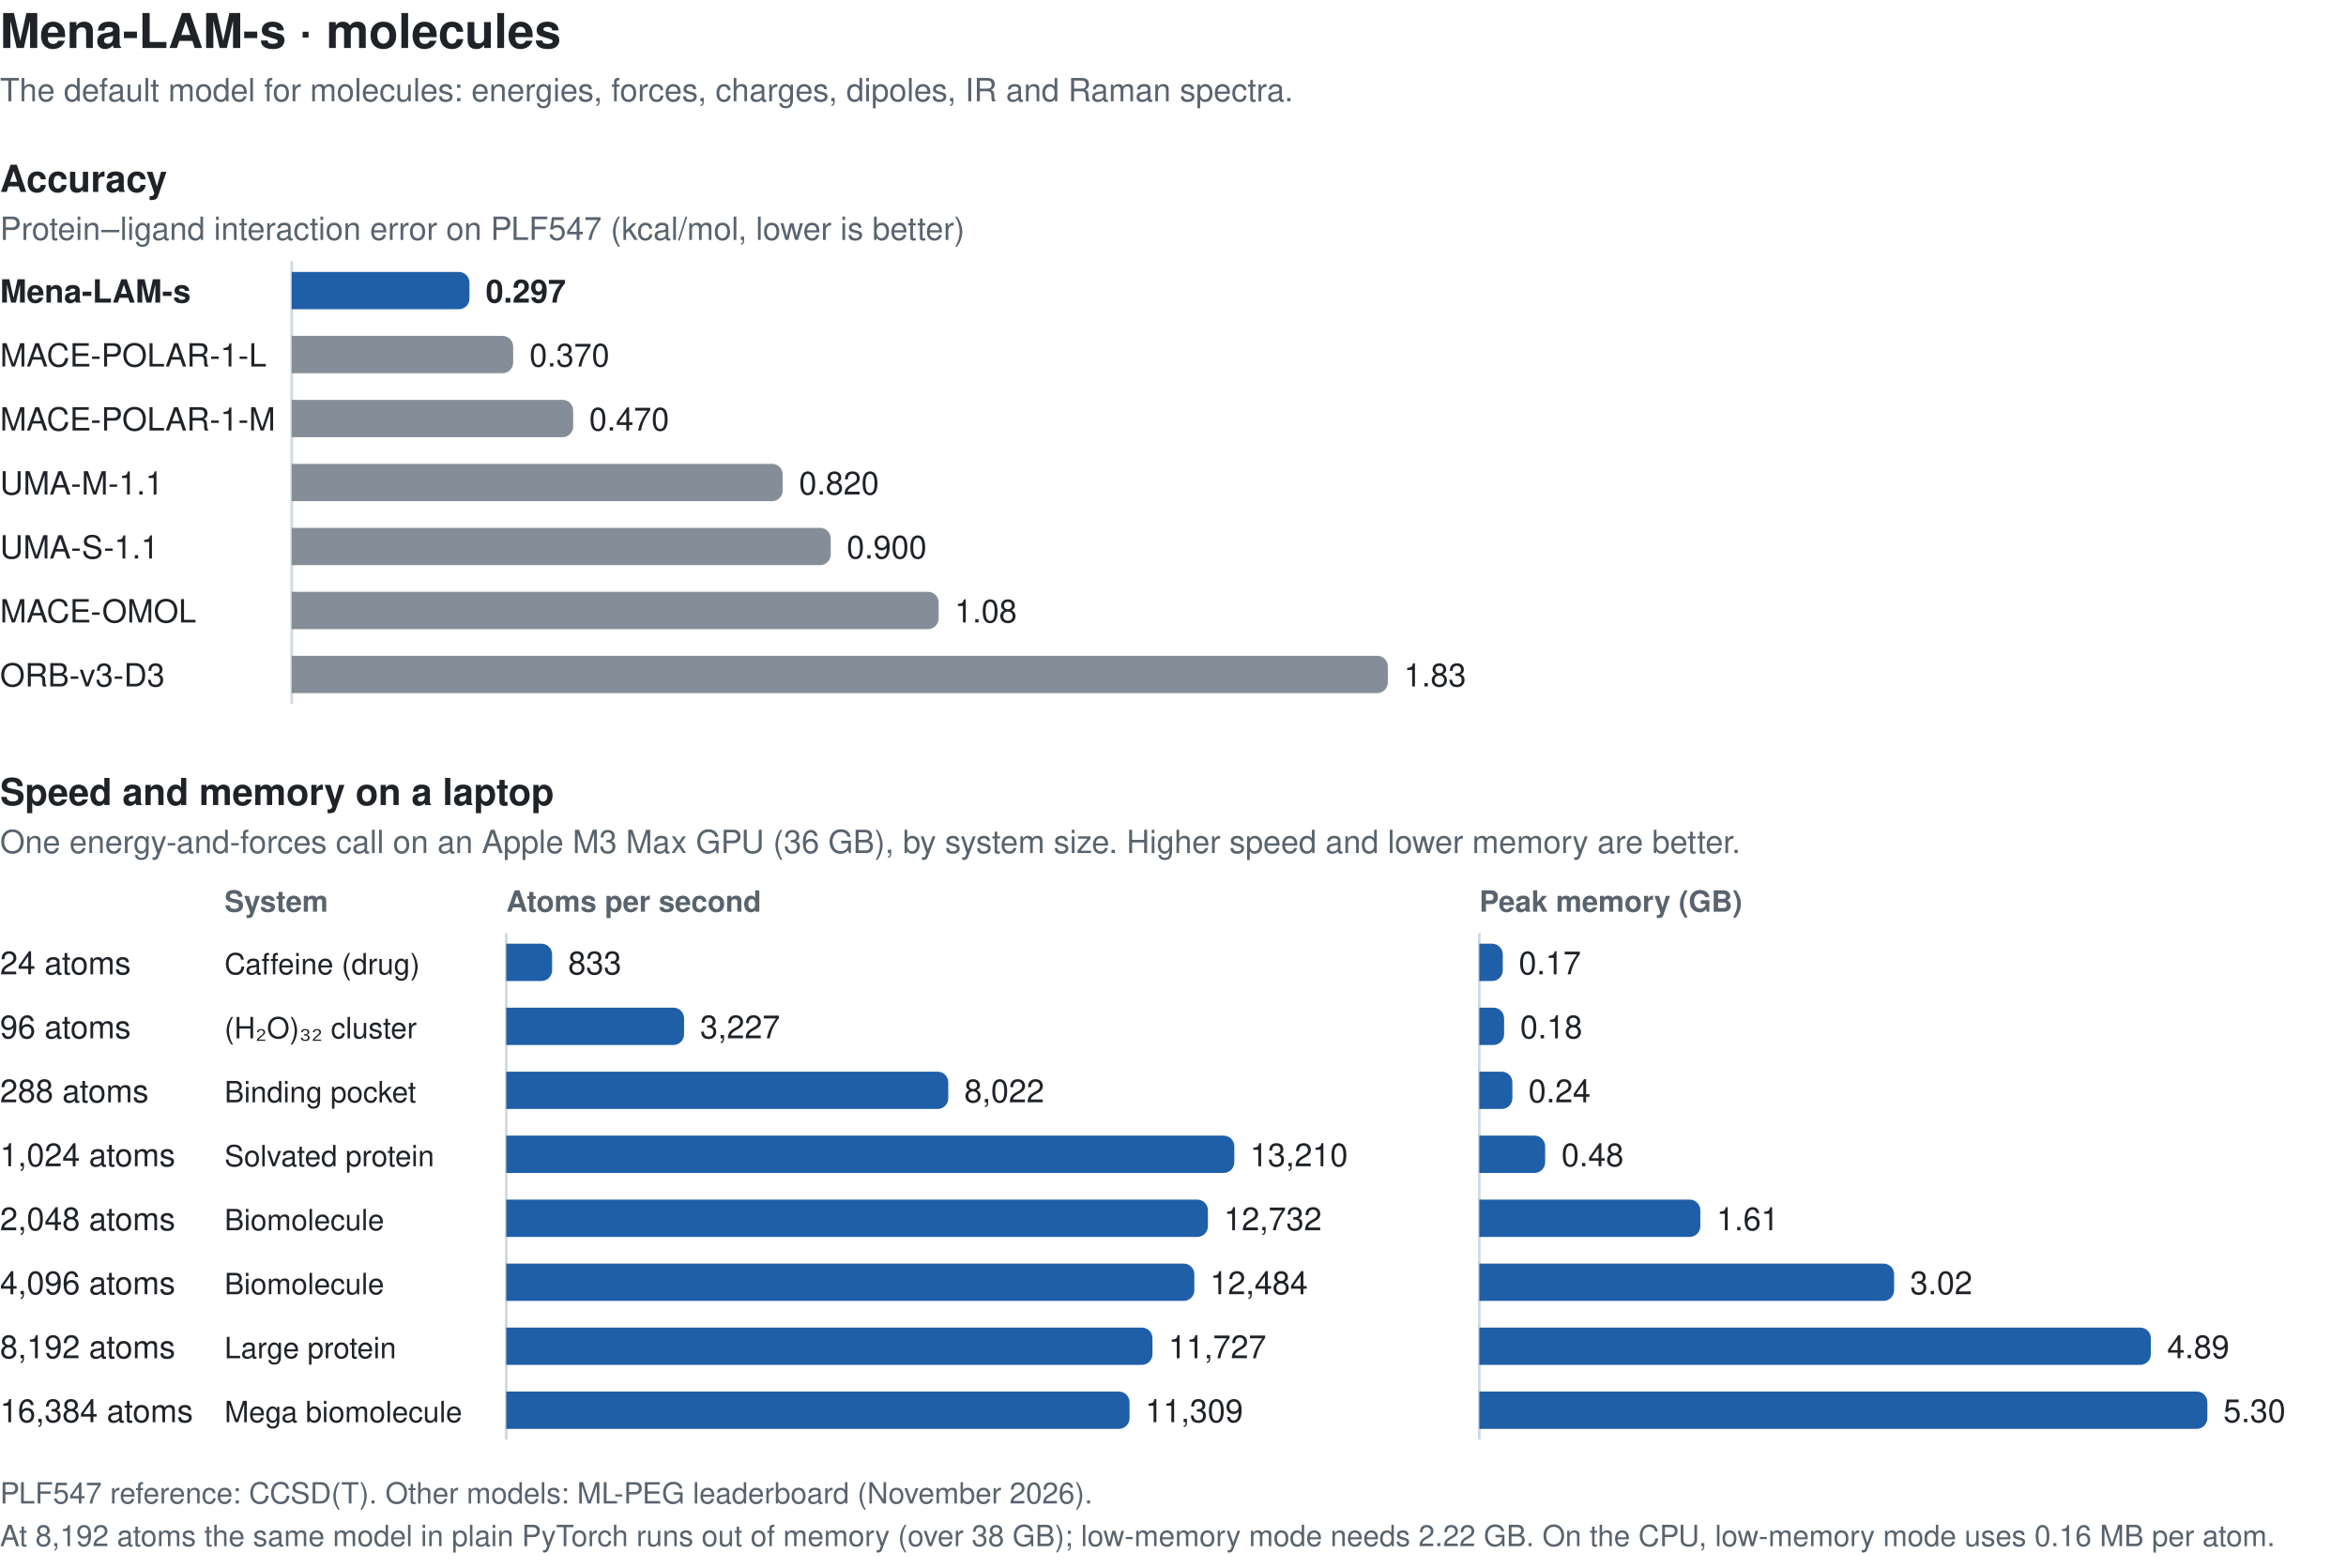
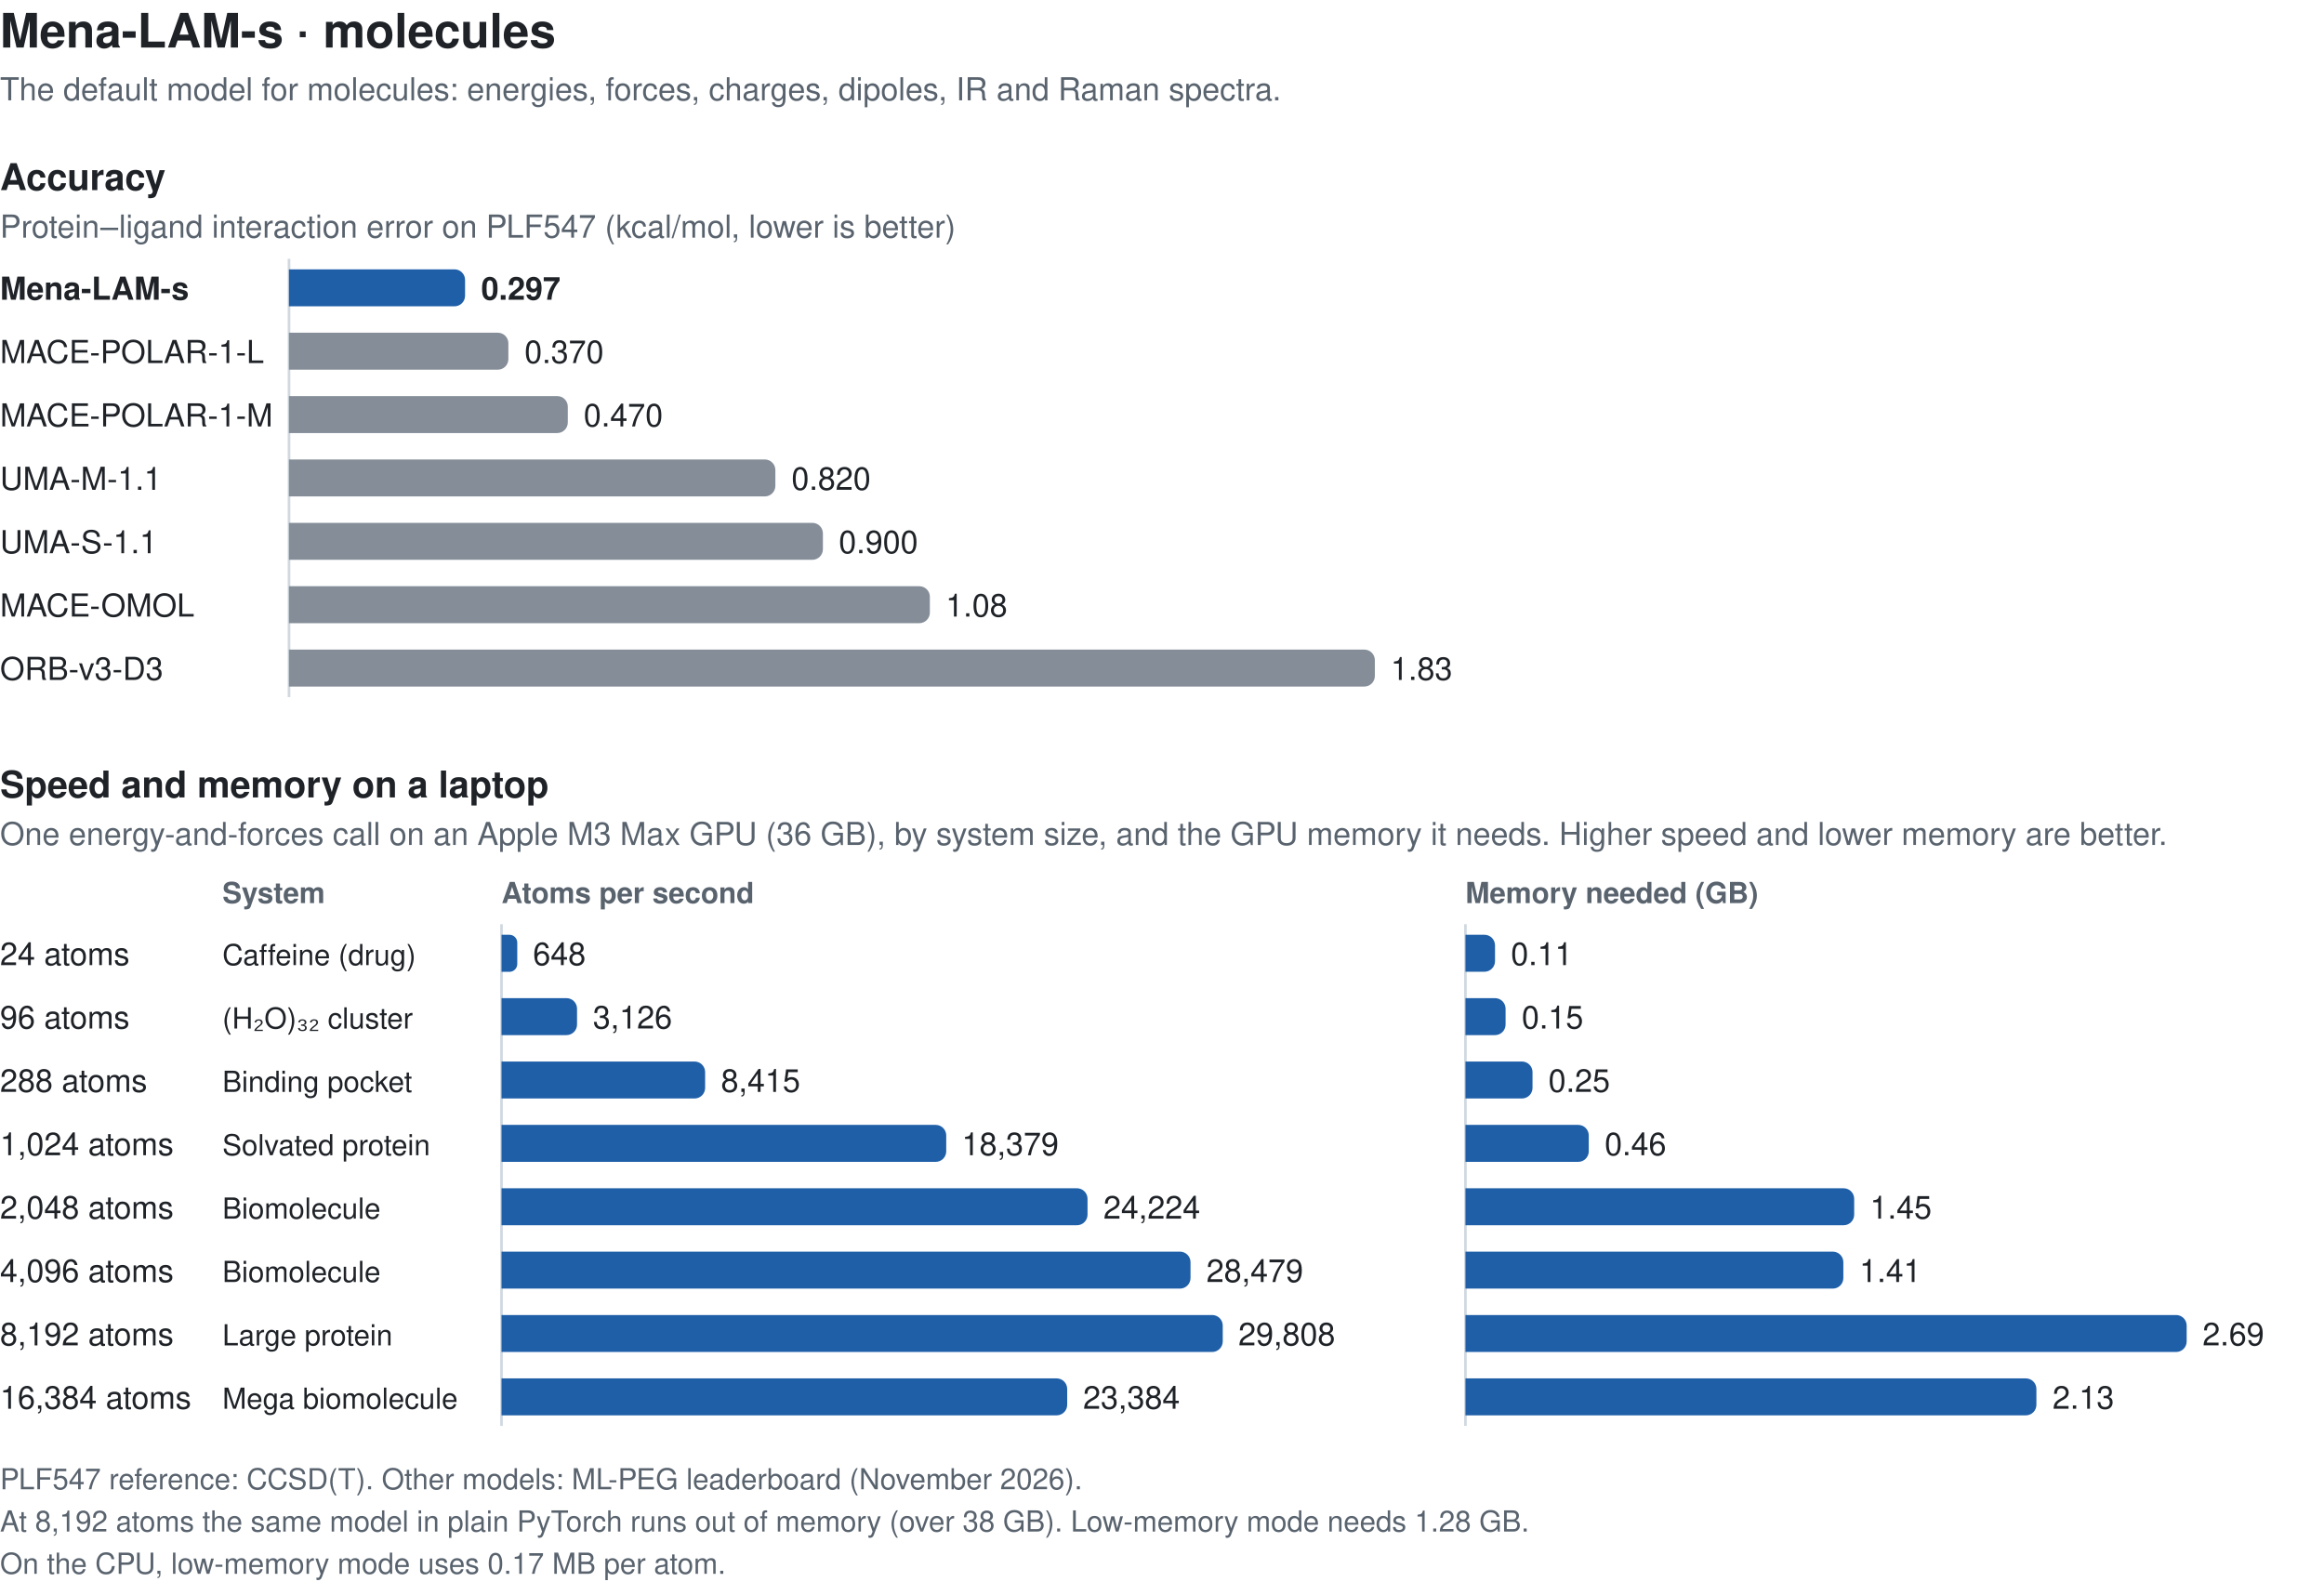
- <svg xmlns="http://www.w3.org/2000/svg" width="880" height="588" viewBox="0 0 880 588" font-family="-apple-system, BlinkMacSystemFont, 'Segoe UI', Helvetica, Arial, sans-serif" role="img" aria-labelledby="t d">
+ <svg xmlns="http://www.w3.org/2000/svg" width="880" height="604" viewBox="0 0 880 604" font-family="-apple-system, BlinkMacSystemFont, 'Segoe UI', Helvetica, Arial, sans-serif" role="img" aria-labelledby="t d">
  <text x="0.0" y="18.0" font-size="18" font-weight="700" fill="#1f2328" text-anchor="start">Mena-LAM-s · molecules</text>
  <text x="0.0" y="38.0" font-size="12" font-weight="400" fill="#59636e" text-anchor="start">The default model for molecules: energies, forces, charges, dipoles, IR and Raman spectra.</text>
  <text x="0.0" y="72.0" font-size="14" font-weight="600" fill="#1f2328" text-anchor="start">Accuracy</text>
  <text x="0.0" y="90.0" font-size="12" font-weight="400" fill="#59636e" text-anchor="start">Protein–ligand interaction error on PLF547 (kcal/mol, lower is better)</text>
  <line x1="109.44" y1="98" x2="109.44" y2="264" stroke="#d1d9e0" stroke-width="1" />
  <text x="0.0" y="113.5" font-size="12" font-weight="600" fill="#1f2328" text-anchor="start">Mena-LAM-s</text>
  <path d="M109.4,102.0 h62.7 a4.0,4.0 0 0 1 4.0,4.0 v6.0 a4.0,4.0 0 0 1 -4.0,4.0 h-62.7 z" fill="#1f5fa8" />
  <text x="182.2" y="113.5" font-size="12" font-weight="600" fill="#1f2328" text-anchor="start">0.297</text>
  <text x="0.0" y="137.5" font-size="12" font-weight="400" fill="#1f2328" text-anchor="start">MACE-POLAR-1-L</text>
  <path d="M109.4,126.0 h79.1 a4.0,4.0 0 0 1 4.0,4.0 v6.0 a4.0,4.0 0 0 1 -4.0,4.0 h-79.1 z" fill="#858e98" />
  <text x="198.6" y="137.5" font-size="12" font-weight="400" fill="#1f2328" text-anchor="start">0.370</text>
  <text x="0.0" y="161.5" font-size="12" font-weight="400" fill="#1f2328" text-anchor="start">MACE-POLAR-1-M</text>
  <path d="M109.4,150.0 h101.6 a4.0,4.0 0 0 1 4.0,4.0 v6.0 a4.0,4.0 0 0 1 -4.0,4.0 h-101.6 z" fill="#858e98" />
  <text x="221.0" y="161.5" font-size="12" font-weight="400" fill="#1f2328" text-anchor="start">0.470</text>
  <text x="0.0" y="185.5" font-size="12" font-weight="400" fill="#1f2328" text-anchor="start">UMA-M-1.1</text>
  <path d="M109.4,174.0 h180.2 a4.0,4.0 0 0 1 4.0,4.0 v6.0 a4.0,4.0 0 0 1 -4.0,4.0 h-180.2 z" fill="#858e98" />
  <text x="299.7" y="185.5" font-size="12" font-weight="400" fill="#1f2328" text-anchor="start">0.820</text>
  <text x="0.0" y="209.5" font-size="12" font-weight="400" fill="#1f2328" text-anchor="start">UMA-S-1.1</text>
  <path d="M109.4,198.0 h198.2 a4.0,4.0 0 0 1 4.0,4.0 v6.0 a4.0,4.0 0 0 1 -4.0,4.0 h-198.2 z" fill="#858e98" />
  <text x="317.6" y="209.5" font-size="12" font-weight="400" fill="#1f2328" text-anchor="start">0.900</text>
  <text x="0.0" y="233.5" font-size="12" font-weight="400" fill="#1f2328" text-anchor="start">MACE-OMOL</text>
  <path d="M109.4,222.0 h238.7 a4.0,4.0 0 0 1 4.0,4.0 v6.0 a4.0,4.0 0 0 1 -4.0,4.0 h-238.7 z" fill="#858e98" />
  <text x="358.1" y="233.5" font-size="12" font-weight="400" fill="#1f2328" text-anchor="start">1.08</text>
  <text x="0.0" y="257.5" font-size="12" font-weight="400" fill="#1f2328" text-anchor="start">ORB-v3-D3</text>
  <path d="M109.4,246.0 h407.2 a4.0,4.0 0 0 1 4.0,4.0 v6.0 a4.0,4.0 0 0 1 -4.0,4.0 h-407.2 z" fill="#858e98" />
  <text x="526.6" y="257.5" font-size="12" font-weight="400" fill="#1f2328" text-anchor="start">1.83</text>
  <text x="0.0" y="302.0" font-size="14" font-weight="600" fill="#1f2328" text-anchor="start">Speed and memory on a laptop</text>
-   <text x="0.0" y="320.0" font-size="12" font-weight="400" fill="#59636e" text-anchor="start">One energy-and-forces call on an Apple M3 Max GPU (36 GB), by system size. Higher speed and lower memory are better.</text>
+   <text x="0.0" y="320.0" font-size="12" font-weight="400" fill="#59636e" text-anchor="start">One energy-and-forces call on an Apple M3 Max GPU (36 GB), by system size, and the GPU memory it needs. Higher speed and lower memory are better.</text>
  <text x="84.2" y="342.0" font-size="11" font-weight="600" fill="#59636e" text-anchor="start">System</text>
  <text x="189.9" y="342.0" font-size="11" font-weight="600" fill="#59636e" text-anchor="start">Atoms per second</text>
-   <text x="554.9" y="342.0" font-size="11" font-weight="600" fill="#59636e" text-anchor="start">Peak memory (GB)</text>
+   <text x="554.9" y="342.0" font-size="11" font-weight="600" fill="#59636e" text-anchor="start">Memory needed (GB)</text>
  <line x1="189.9" y1="350" x2="189.9" y2="540" stroke="#d1d9e0" stroke-width="1" />
  <line x1="554.9" y1="350" x2="554.9" y2="540" stroke="#d1d9e0" stroke-width="1" />
  <text x="0.0" y="365.5" font-size="12" font-weight="400" fill="#1f2328" text-anchor="start">24 atoms</text>
  <text x="84.2" y="365.5" font-size="11" font-weight="400" fill="#1f2328" text-anchor="start">Caffeine (drug)</text>
-   <path d="M189.9,354.0 h13.2 a4.0,4.0 0 0 1 4.0,4.0 v6.0 a4.0,4.0 0 0 1 -4.0,4.0 h-13.2 z" fill="#1f5fa8" />
-   <text x="213.1" y="365.5" font-size="12" font-weight="400" fill="#1f2328" text-anchor="start">833</text>
-   <path d="M554.9,354.0 h4.8 a4.0,4.0 0 0 1 4.0,4.0 v6.0 a4.0,4.0 0 0 1 -4.0,4.0 h-4.8 z" fill="#1f5fa8" />
-   <text x="569.7" y="365.5" font-size="12" font-weight="400" fill="#1f2328" text-anchor="start">0.17</text>
+   <path d="M189.9,354.0 h3.0 a2.968,2.968 0 0 1 2.968,2.968 v8.1 a2.968,2.968 0 0 1 -2.968,2.968 h-3.0 z" fill="#1f5fa8" />
+   <text x="201.8" y="365.5" font-size="12" font-weight="400" fill="#1f2328" text-anchor="start">648</text>
+   <path d="M554.9,354.0 h7.2 a4.0,4.0 0 0 1 4.0,4.0 v6.0 a4.0,4.0 0 0 1 -4.0,4.0 h-7.2 z" fill="#1f5fa8" />
+   <text x="572.1" y="365.5" font-size="12" font-weight="400" fill="#1f2328" text-anchor="start">0.11</text>
  <text x="0.0" y="389.5" font-size="12" font-weight="400" fill="#1f2328" text-anchor="start">96 atoms</text>
  <text x="84.2" y="389.5" font-size="11" font-weight="400" fill="#1f2328" text-anchor="start">(H₂O)₃₂ cluster</text>
-   <path d="M189.9,378.0 h62.7 a4.0,4.0 0 0 1 4.0,4.0 v6.0 a4.0,4.0 0 0 1 -4.0,4.0 h-62.7 z" fill="#1f5fa8" />
-   <text x="262.6" y="389.5" font-size="12" font-weight="400" fill="#1f2328" text-anchor="start">3,227</text>
-   <path d="M554.9,378.0 h5.3 a4.0,4.0 0 0 1 4.0,4.0 v6.0 a4.0,4.0 0 0 1 -4.0,4.0 h-5.3 z" fill="#1f5fa8" />
-   <text x="570.2" y="389.5" font-size="12" font-weight="400" fill="#1f2328" text-anchor="start">0.18</text>
+   <path d="M189.9,378.0 h24.6 a4.0,4.0 0 0 1 4.0,4.0 v6.0 a4.0,4.0 0 0 1 -4.0,4.0 h-24.6 z" fill="#1f5fa8" />
+   <text x="224.5" y="389.5" font-size="12" font-weight="400" fill="#1f2328" text-anchor="start">3,126</text>
+   <path d="M554.9,378.0 h11.2 a4.0,4.0 0 0 1 4.0,4.0 v6.0 a4.0,4.0 0 0 1 -4.0,4.0 h-11.2 z" fill="#1f5fa8" />
+   <text x="576.2" y="389.5" font-size="12" font-weight="400" fill="#1f2328" text-anchor="start">0.15</text>
  <text x="0.0" y="413.5" font-size="12" font-weight="400" fill="#1f2328" text-anchor="start">288 atoms</text>
  <text x="84.2" y="413.5" font-size="11" font-weight="400" fill="#1f2328" text-anchor="start">Binding pocket</text>
-   <path d="M189.9,402.0 h161.8 a4.0,4.0 0 0 1 4.0,4.0 v6.0 a4.0,4.0 0 0 1 -4.0,4.0 h-161.8 z" fill="#1f5fa8" />
-   <text x="361.7" y="413.5" font-size="12" font-weight="400" fill="#1f2328" text-anchor="start">8,022</text>
-   <path d="M554.9,402.0 h8.4 a4.0,4.0 0 0 1 4.0,4.0 v6.0 a4.0,4.0 0 0 1 -4.0,4.0 h-8.4 z" fill="#1f5fa8" />
-   <text x="573.3" y="413.5" font-size="12" font-weight="400" fill="#1f2328" text-anchor="start">0.24</text>
+   <path d="M189.9,402.0 h73.1 a4.0,4.0 0 0 1 4.0,4.0 v6.0 a4.0,4.0 0 0 1 -4.0,4.0 h-73.1 z" fill="#1f5fa8" />
+   <text x="273.0" y="413.5" font-size="12" font-weight="400" fill="#1f2328" text-anchor="start">8,415</text>
+   <path d="M554.9,402.0 h21.4 a4.0,4.0 0 0 1 4.0,4.0 v6.0 a4.0,4.0 0 0 1 -4.0,4.0 h-21.4 z" fill="#1f5fa8" />
+   <text x="586.3" y="413.5" font-size="12" font-weight="400" fill="#1f2328" text-anchor="start">0.25</text>
  <text x="0.0" y="437.5" font-size="12" font-weight="400" fill="#1f2328" text-anchor="start">1,024 atoms</text>
  <text x="84.2" y="437.5" font-size="11" font-weight="400" fill="#1f2328" text-anchor="start">Solvated protein</text>
-   <path d="M189.9,426.0 h269.1 a4.0,4.0 0 0 1 4.0,4.0 v6.0 a4.0,4.0 0 0 1 -4.0,4.0 h-269.1 z" fill="#1f5fa8" />
-   <text x="468.9" y="437.5" font-size="12" font-weight="400" fill="#1f2328" text-anchor="start">13,210</text>
-   <path d="M554.9,426.0 h20.7 a4.0,4.0 0 0 1 4.0,4.0 v6.0 a4.0,4.0 0 0 1 -4.0,4.0 h-20.7 z" fill="#1f5fa8" />
-   <text x="585.7" y="437.5" font-size="12" font-weight="400" fill="#1f2328" text-anchor="start">0.48</text>
+   <path d="M189.9,426.0 h164.4 a4.0,4.0 0 0 1 4.0,4.0 v6.0 a4.0,4.0 0 0 1 -4.0,4.0 h-164.4 z" fill="#1f5fa8" />
+   <text x="364.2" y="437.5" font-size="12" font-weight="400" fill="#1f2328" text-anchor="start">18,379</text>
+   <path d="M554.9,426.0 h42.7 a4.0,4.0 0 0 1 4.0,4.0 v6.0 a4.0,4.0 0 0 1 -4.0,4.0 h-42.7 z" fill="#1f5fa8" />
+   <text x="607.6" y="437.5" font-size="12" font-weight="400" fill="#1f2328" text-anchor="start">0.46</text>
  <text x="0.0" y="461.5" font-size="12" font-weight="400" fill="#1f2328" text-anchor="start">2,048 atoms</text>
  <text x="84.2" y="461.5" font-size="11" font-weight="400" fill="#1f2328" text-anchor="start">Biomolecule</text>
-   <path d="M189.9,450.0 h259.2 a4.0,4.0 0 0 1 4.0,4.0 v6.0 a4.0,4.0 0 0 1 -4.0,4.0 h-259.2 z" fill="#1f5fa8" />
-   <text x="459.1" y="461.5" font-size="12" font-weight="400" fill="#1f2328" text-anchor="start">12,732</text>
-   <path d="M554.9,450.0 h78.9 a4.0,4.0 0 0 1 4.0,4.0 v6.0 a4.0,4.0 0 0 1 -4.0,4.0 h-78.9 z" fill="#1f5fa8" />
-   <text x="643.9" y="461.5" font-size="12" font-weight="400" fill="#1f2328" text-anchor="start">1.61</text>
+   <path d="M189.9,450.0 h217.9 a4.0,4.0 0 0 1 4.0,4.0 v6.0 a4.0,4.0 0 0 1 -4.0,4.0 h-217.9 z" fill="#1f5fa8" />
+   <text x="417.8" y="461.5" font-size="12" font-weight="400" fill="#1f2328" text-anchor="start">24,224</text>
+   <path d="M554.9,450.0 h143.2 a4.0,4.0 0 0 1 4.0,4.0 v6.0 a4.0,4.0 0 0 1 -4.0,4.0 h-143.2 z" fill="#1f5fa8" />
+   <text x="708.1" y="461.5" font-size="12" font-weight="400" fill="#1f2328" text-anchor="start">1.45</text>
  <text x="0.0" y="485.5" font-size="12" font-weight="400" fill="#1f2328" text-anchor="start">4,096 atoms</text>
  <text x="84.2" y="485.5" font-size="11" font-weight="400" fill="#1f2328" text-anchor="start">Biomolecule</text>
-   <path d="M189.9,474.0 h254.1 a4.0,4.0 0 0 1 4.0,4.0 v6.0 a4.0,4.0 0 0 1 -4.0,4.0 h-254.1 z" fill="#1f5fa8" />
-   <text x="453.9" y="485.5" font-size="12" font-weight="400" fill="#1f2328" text-anchor="start">12,484</text>
-   <path d="M554.9,474.0 h151.6 a4.0,4.0 0 0 1 4.0,4.0 v6.0 a4.0,4.0 0 0 1 -4.0,4.0 h-151.6 z" fill="#1f5fa8" />
-   <text x="716.5" y="485.5" font-size="12" font-weight="400" fill="#1f2328" text-anchor="start">3.02</text>
+   <path d="M189.9,474.0 h256.9 a4.0,4.0 0 0 1 4.0,4.0 v6.0 a4.0,4.0 0 0 1 -4.0,4.0 h-256.9 z" fill="#1f5fa8" />
+   <text x="456.8" y="485.5" font-size="12" font-weight="400" fill="#1f2328" text-anchor="start">28,479</text>
+   <path d="M554.9,474.0 h139.1 a4.0,4.0 0 0 1 4.0,4.0 v6.0 a4.0,4.0 0 0 1 -4.0,4.0 h-139.1 z" fill="#1f5fa8" />
+   <text x="704.1" y="485.5" font-size="12" font-weight="400" fill="#1f2328" text-anchor="start">1.41</text>
  <text x="0.0" y="509.5" font-size="12" font-weight="400" fill="#1f2328" text-anchor="start">8,192 atoms</text>
  <text x="84.2" y="509.5" font-size="11" font-weight="400" fill="#1f2328" text-anchor="start">Large protein</text>
-   <path d="M189.9,498.0 h238.4 a4.0,4.0 0 0 1 4.0,4.0 v6.0 a4.0,4.0 0 0 1 -4.0,4.0 h-238.4 z" fill="#1f5fa8" />
-   <text x="438.3" y="509.5" font-size="12" font-weight="400" fill="#1f2328" text-anchor="start">11,727</text>
-   <path d="M554.9,498.0 h247.9 a4.0,4.0 0 0 1 4.0,4.0 v6.0 a4.0,4.0 0 0 1 -4.0,4.0 h-247.9 z" fill="#1f5fa8" />
-   <text x="812.9" y="509.5" font-size="12" font-weight="400" fill="#1f2328" text-anchor="start">4.89</text>
+   <path d="M189.9,498.0 h269.1 a4.0,4.0 0 0 1 4.0,4.0 v6.0 a4.0,4.0 0 0 1 -4.0,4.0 h-269.1 z" fill="#1f5fa8" />
+   <text x="468.9" y="509.5" font-size="12" font-weight="400" fill="#1f2328" text-anchor="start">29,808</text>
+   <path d="M554.9,498.0 h269.1 a4.0,4.0 0 0 1 4.0,4.0 v6.0 a4.0,4.0 0 0 1 -4.0,4.0 h-269.1 z" fill="#1f5fa8" />
+   <text x="834.0" y="509.5" font-size="12" font-weight="400" fill="#1f2328" text-anchor="start">2.69</text>
  <text x="0.0" y="533.5" font-size="12" font-weight="400" fill="#1f2328" text-anchor="start">16,384 atoms</text>
  <text x="84.2" y="533.5" font-size="11" font-weight="400" fill="#1f2328" text-anchor="start">Mega biomolecule</text>
-   <path d="M189.9,522.0 h229.8 a4.0,4.0 0 0 1 4.0,4.0 v6.0 a4.0,4.0 0 0 1 -4.0,4.0 h-229.8 z" fill="#1f5fa8" />
-   <text x="429.6" y="533.5" font-size="12" font-weight="400" fill="#1f2328" text-anchor="start">11,309</text>
-   <path d="M554.9,522.0 h269.1 a4.0,4.0 0 0 1 4.0,4.0 v6.0 a4.0,4.0 0 0 1 -4.0,4.0 h-269.1 z" fill="#1f5fa8" />
-   <text x="834.0" y="533.5" font-size="12" font-weight="400" fill="#1f2328" text-anchor="start">5.30</text>
+   <path d="M189.9,522.0 h210.2 a4.0,4.0 0 0 1 4.0,4.0 v6.0 a4.0,4.0 0 0 1 -4.0,4.0 h-210.2 z" fill="#1f5fa8" />
+   <text x="410.1" y="533.5" font-size="12" font-weight="400" fill="#1f2328" text-anchor="start">23,384</text>
+   <path d="M554.9,522.0 h212.2 a4.0,4.0 0 0 1 4.0,4.0 v6.0 a4.0,4.0 0 0 1 -4.0,4.0 h-212.2 z" fill="#1f5fa8" />
+   <text x="777.2" y="533.5" font-size="12" font-weight="400" fill="#1f2328" text-anchor="start">2.13</text>
  <text x="0.0" y="564.0" font-size="11" font-weight="400" fill="#59636e" text-anchor="start">PLF547 reference: CCSD(T). Other models: ML-PEG leaderboard (November 2026).</text>
-   <text x="0.0" y="580.0" font-size="11" font-weight="400" fill="#59636e" text-anchor="start">At 8,192 atoms the same model in plain PyTorch runs out of memory (over 38 GB); low-memory mode needs 2.22 GB. On the CPU, low-memory mode uses 0.16 MB per atom.</text>
+   <text x="0.0" y="580.0" font-size="11" font-weight="400" fill="#59636e" text-anchor="start">At 8,192 atoms the same model in plain PyTorch runs out of memory (over 38 GB). Low-memory mode needs 1.28 GB.</text>
+   <text x="0.0" y="596.0" font-size="11" font-weight="400" fill="#59636e" text-anchor="start">On the CPU, low-memory mode uses 0.17 MB per atom.</text>
</svg>
